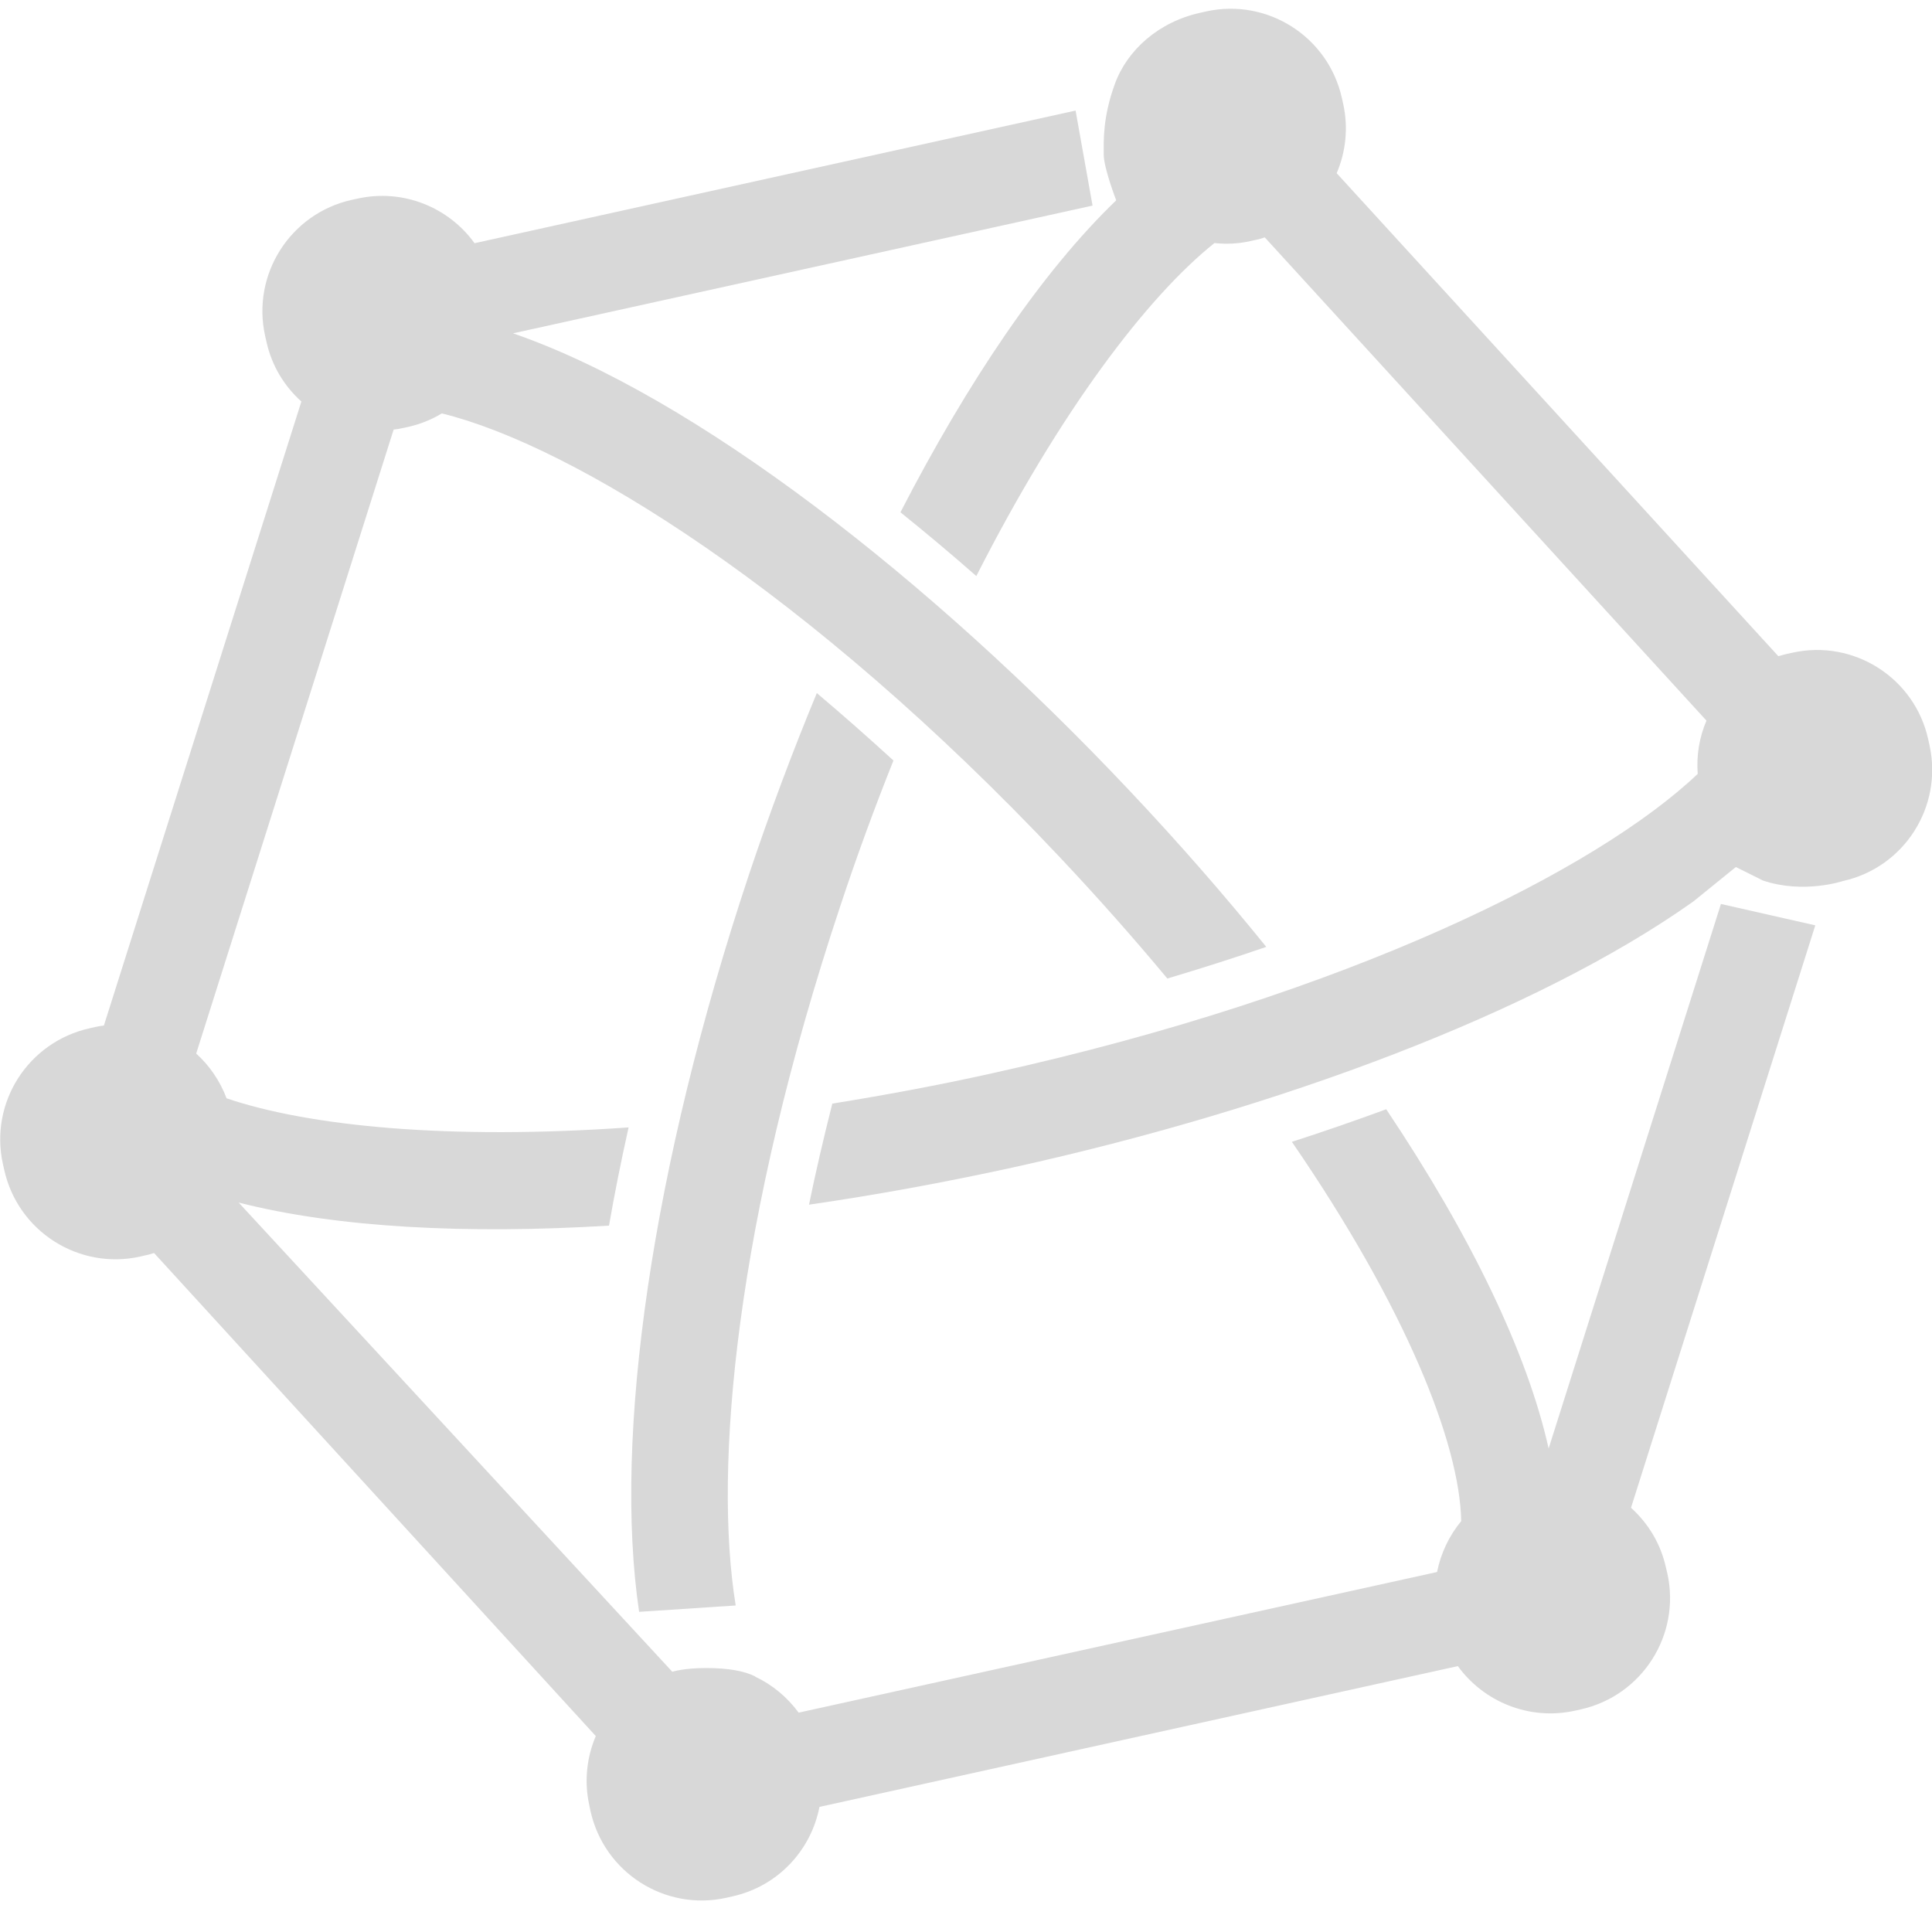
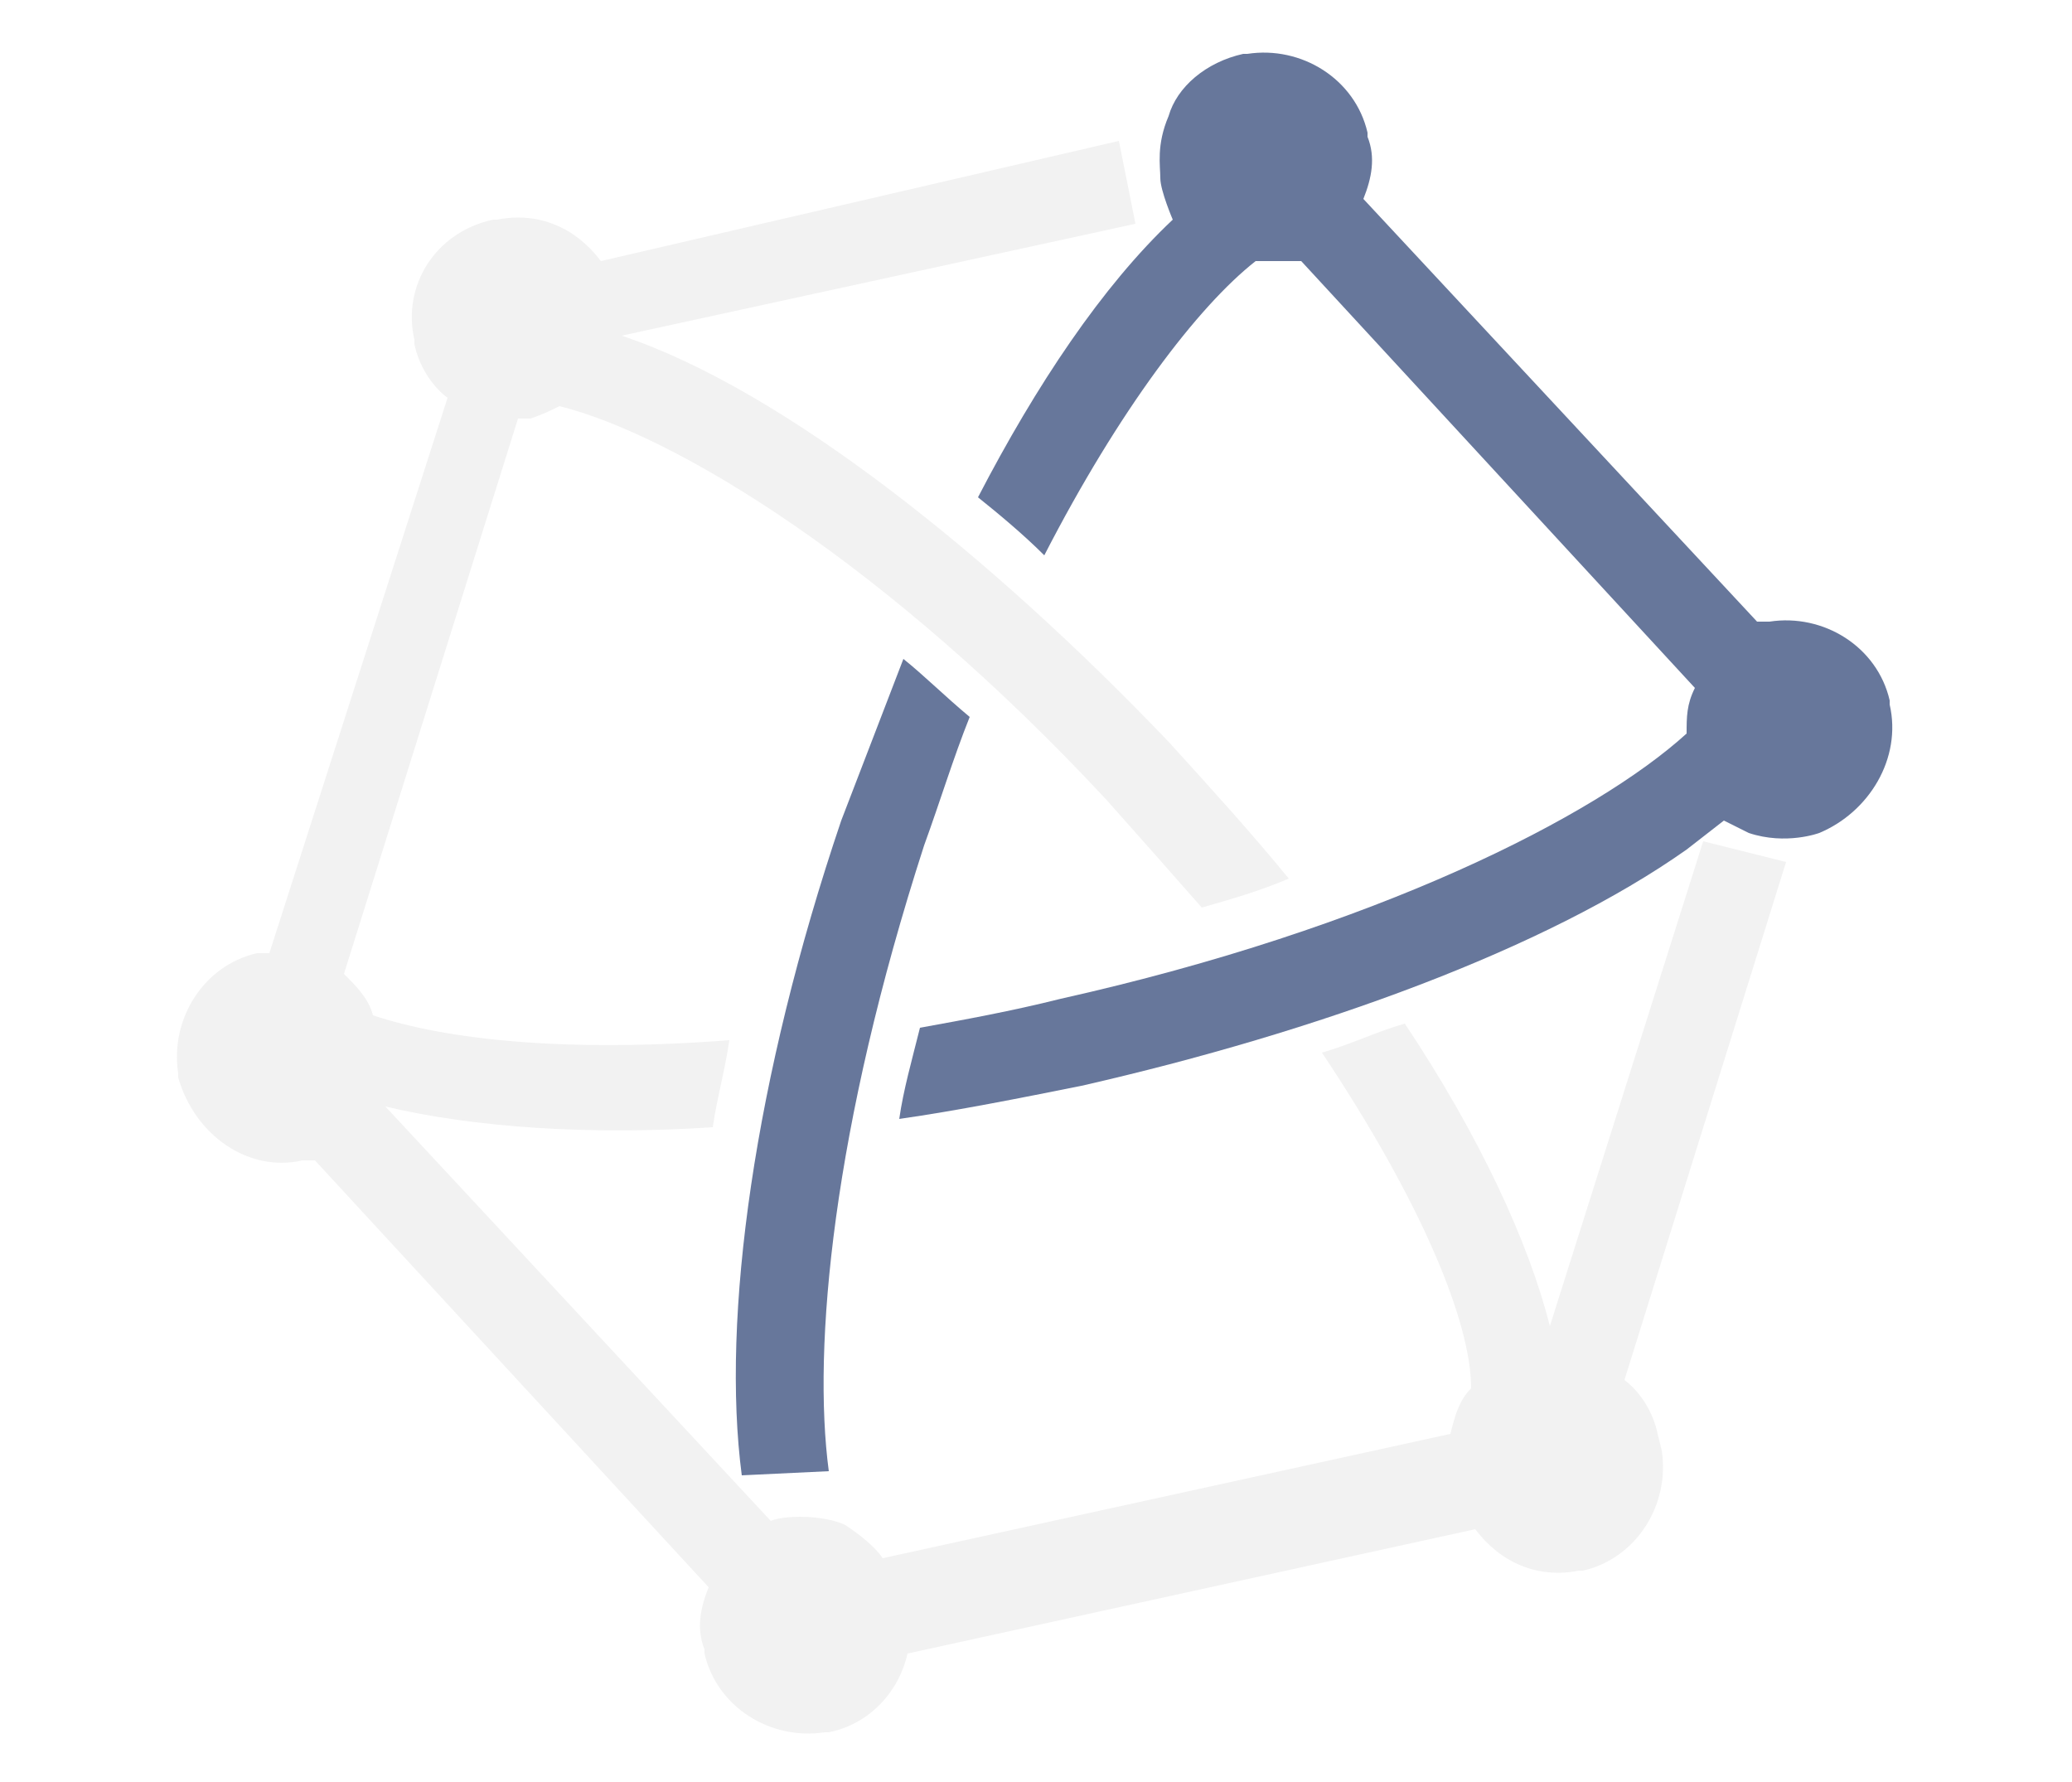
- <svg xmlns="http://www.w3.org/2000/svg" version="1.1" id="Layer_1" x="0px" y="0px" width="120px" height="120px" viewBox="0 0 120 120" enable-background="new 0 0 120 120" xml:space="preserve">
-   <g>
-     <g>
-       <path fill="#D8D8D8" d="M119.845,46.285l-0.081-0.363c-0.835-3.814-4.623-6.229-8.433-5.381l-0.359,0.077    c-0.178,0.041-0.347,0.094-0.516,0.139L83.023,10.758c0.56-1.309,0.735-2.804,0.406-4.3l-0.081-0.361    c-0.841-3.811-4.619-6.229-8.432-5.387l-0.36,0.082c-2.589,0.566-4.541,2.314-5.308,4.417c-0.763,2.091-0.694,3.541-0.694,4.382    c0,0.848,0.776,2.851,0.776,2.851c-4.639,4.464-9.242,11.312-13.402,19.377c1.595,1.285,3.171,2.605,4.713,3.961    c5.23-10.29,10.625-17.354,14.791-20.685c0.735,0.082,1.489,0.047,2.249-0.124l0.356-0.081c0.182-0.03,0.344-0.087,0.52-0.146    l27.435,30.016c-0.438,1.017-0.632,2.157-0.544,3.308c-6.246,5.93-21.637,13.696-43.812,18.593    c-3.431,0.764-6.749,1.37-9.939,1.886c-0.554,2.187-1.038,4.275-1.448,6.277c4.194-0.606,8.46-1.392,12.68-2.314    c16.47-3.634,32.521-9.619,42.251-16.52l2.637-2.138l1.688,0.841c2.53,0.848,4.96,0.03,4.96,0.03    C118.274,53.882,120.687,50.107,119.845,46.285" />
-       <path fill="#D8D8D8" d="M52.207,56.231c1.045-3.156,2.149-6.147,3.287-8.994c-1.629-1.49-3.218-2.887-4.76-4.189    c-1.526,3.681-2.94,7.467-4.219,11.289c-6.03,18.113-8.432,34.912-6.818,45.777l5.999-0.395    C44.301,91.173,45.692,75.794,52.207,56.231" />
-       <path fill="#D8D8D8" d="M103.478,97.378c-0.325-1.498-1.113-2.769-2.173-3.729l11.446-36.174l-5.86-1.328L96.188,89.969    c-1.316-5.912-4.826-13.218-10.087-21.071c-1.914,0.704-3.862,1.38-5.86,2.023c7.09,10.324,10.424,18.722,10.518,23.558    c-0.747,0.9-1.267,1.995-1.501,3.162l-39.652,8.735c-0.701-0.957-1.629-1.729-2.693-2.233c-0.006-0.013-0.006-0.021-0.013-0.021    c-0.694-0.341-1.676-0.517-3.056-0.517c-1.385,0-2.086,0.231-2.086,0.231L14.823,74.693c6.133,1.566,14.162,1.97,23.003,1.433    c0.344-1.986,0.754-4.025,1.217-6.1c-11.203,0.788-19.863-0.075-24.971-1.808c-0.407-1.085-1.063-2.033-1.886-2.78L24.45,26.681    c0.181-0.017,0.354-0.041,0.532-0.087l0.356-0.075c0.766-0.17,1.467-0.457,2.105-0.841c8.128,1.992,22.816,11.048,38.367,27.549    c2.424,2.571,4.65,5.095,6.695,7.55c2.161-0.643,4.207-1.298,6.146-1.964c-2.6-3.213-5.433-6.461-8.479-9.688    c-12.397-13.158-27.022-24.53-38.307-28.421L67.86,12.77l-1.054-5.902l-37.331,8.238c-1.601-2.221-4.422-3.4-7.269-2.77    l-0.356,0.077c-3.816,0.848-6.224,4.621-5.386,8.437l0.082,0.356c0.325,1.508,1.116,2.782,2.173,3.734L6.453,63.698    c-0.175,0.023-0.35,0.047-0.525,0.087l-0.356,0.082c-3.822,0.848-6.233,4.608-5.392,8.43l0.082,0.363    c0.848,3.822,4.623,6.23,8.438,5.389l0.356-0.084c0.175-0.031,0.344-0.088,0.513-0.138l27.436,30.003    c-0.557,1.316-0.732,2.799-0.403,4.294l0.075,0.363c0.848,3.821,4.623,6.236,8.441,5.386l0.357-0.082    c2.84-0.619,4.904-2.871,5.423-5.561l39.652-8.745c1.607,2.215,4.422,3.391,7.262,2.771l0.363-0.081    c3.821-0.845,6.229-4.626,5.389-8.436L103.478,97.378z" />
-     </g>
-   </g>
+ <svg xmlns="http://www.w3.org/2000/svg" version="1.1" id="Layer_1" x="0px" y="0px" viewBox="0 0 50 43" style="enable-background:new 0 0 50 43;" xml:space="preserve">
+   <style type="text/css">
+ 	.st0{fill:#67779B;}
+ 	.st1{fill:#F2F2F2;}
+ </style>
+   <path class="st0" d="M45.6,17l0-0.1c-0.3-1.3-1.6-2.1-2.9-1.9l-0.1,0c-0.1,0-0.1,0-0.2,0L32.9,4.8c0.2-0.5,0.3-1,0.1-1.5l0-0.1  c-0.3-1.3-1.6-2.1-2.9-1.9l-0.1,0c-0.9,0.2-1.6,0.8-1.8,1.5c-0.3,0.7-0.2,1.2-0.2,1.5c0,0.3,0.3,1,0.3,1C26.6,6.9,25,9.3,23.6,12  c0.5,0.4,1.1,0.9,1.6,1.4c1.8-3.5,3.7-6,5.1-7.1c0.3,0,0.5,0,0.8,0l0.1,0c0.1,0,0.1,0,0.2,0l9.5,10.3c-0.2,0.4-0.2,0.7-0.2,1.1  c-2.2,2-7.5,4.7-15.1,6.4c-1.2,0.3-2.3,0.5-3.4,0.7c-0.2,0.8-0.4,1.5-0.5,2.2c1.4-0.2,2.9-0.5,4.4-0.8c5.7-1.3,11.2-3.3,14.6-5.7  l0.9-0.7c0,0,0,0,0.6,0.3c0.9,0.3,1.7,0,1.7,0C45.1,19.6,45.9,18.3,45.6,17z" />
+   <path class="st0" d="M22.3,20.4c0.4-1.1,0.7-2.1,1.1-3.1c-0.6-0.5-1.1-1-1.6-1.4c-0.5,1.3-1,2.6-1.5,3.9c-2.1,6.2-2.9,12-2.4,15.8  l2.1-0.1C19.6,32.5,20.1,27.2,22.3,20.4z" />
+   <path class="st1" d="M40,34.6c-0.1-0.5-0.4-1-0.8-1.3l3.9-12.5l-2-0.5l-3.7,11.7c-0.5-2-1.7-4.6-3.5-7.3c-0.7,0.2-1.3,0.5-2,0.7  c2.4,3.6,3.6,6.5,3.6,8.1c-0.3,0.3-0.4,0.7-0.5,1.1l-13.7,3c-0.2-0.3-0.6-0.6-0.9-0.8c0,0,0,0,0,0c-0.2-0.1-0.6-0.2-1.1-0.2  s-0.7,0.1-0.7,0.1l-9.3-10c2.1,0.5,4.9,0.7,7.9,0.5c0.1-0.7,0.3-1.4,0.4-2.1c-3.9,0.3-6.8,0-8.6-0.6c-0.1-0.4-0.4-0.7-0.7-1  l4.2-13.4c0.1,0,0.1,0,0.2,0l0.1,0c0.3-0.1,0.5-0.2,0.7-0.3c2.8,0.7,7.9,3.8,13.2,9.5c0.8,0.9,1.6,1.8,2.3,2.6  c0.7-0.2,1.4-0.4,2.1-0.7c-0.9-1.1-1.9-2.2-2.9-3.3c-4.3-4.5-9.3-8.5-13.2-9.8l12.4-2.7l-0.4-2L14.5,6.3c-0.6-0.8-1.5-1.2-2.5-1  l-0.1,0C10.5,5.6,9.7,6.9,10,8.2l0,0.1c0.1,0.5,0.4,1,0.8,1.3L6.5,23c-0.1,0-0.1,0-0.2,0l-0.1,0c-1.3,0.3-2.1,1.6-1.9,2.9l0,0.1  C4.7,27.4,6,28.3,7.3,28l0.1,0c0.1,0,0.1,0,0.2,0l9.5,10.3c-0.2,0.5-0.3,1-0.1,1.5l0,0.1c0.3,1.3,1.6,2.1,2.9,1.9l0.1,0  c1-0.2,1.7-1,1.9-1.9l13.7-3c0.6,0.8,1.5,1.2,2.5,1l0.1,0c1.3-0.3,2.1-1.6,1.9-2.9L40,34.6z" />
</svg>
